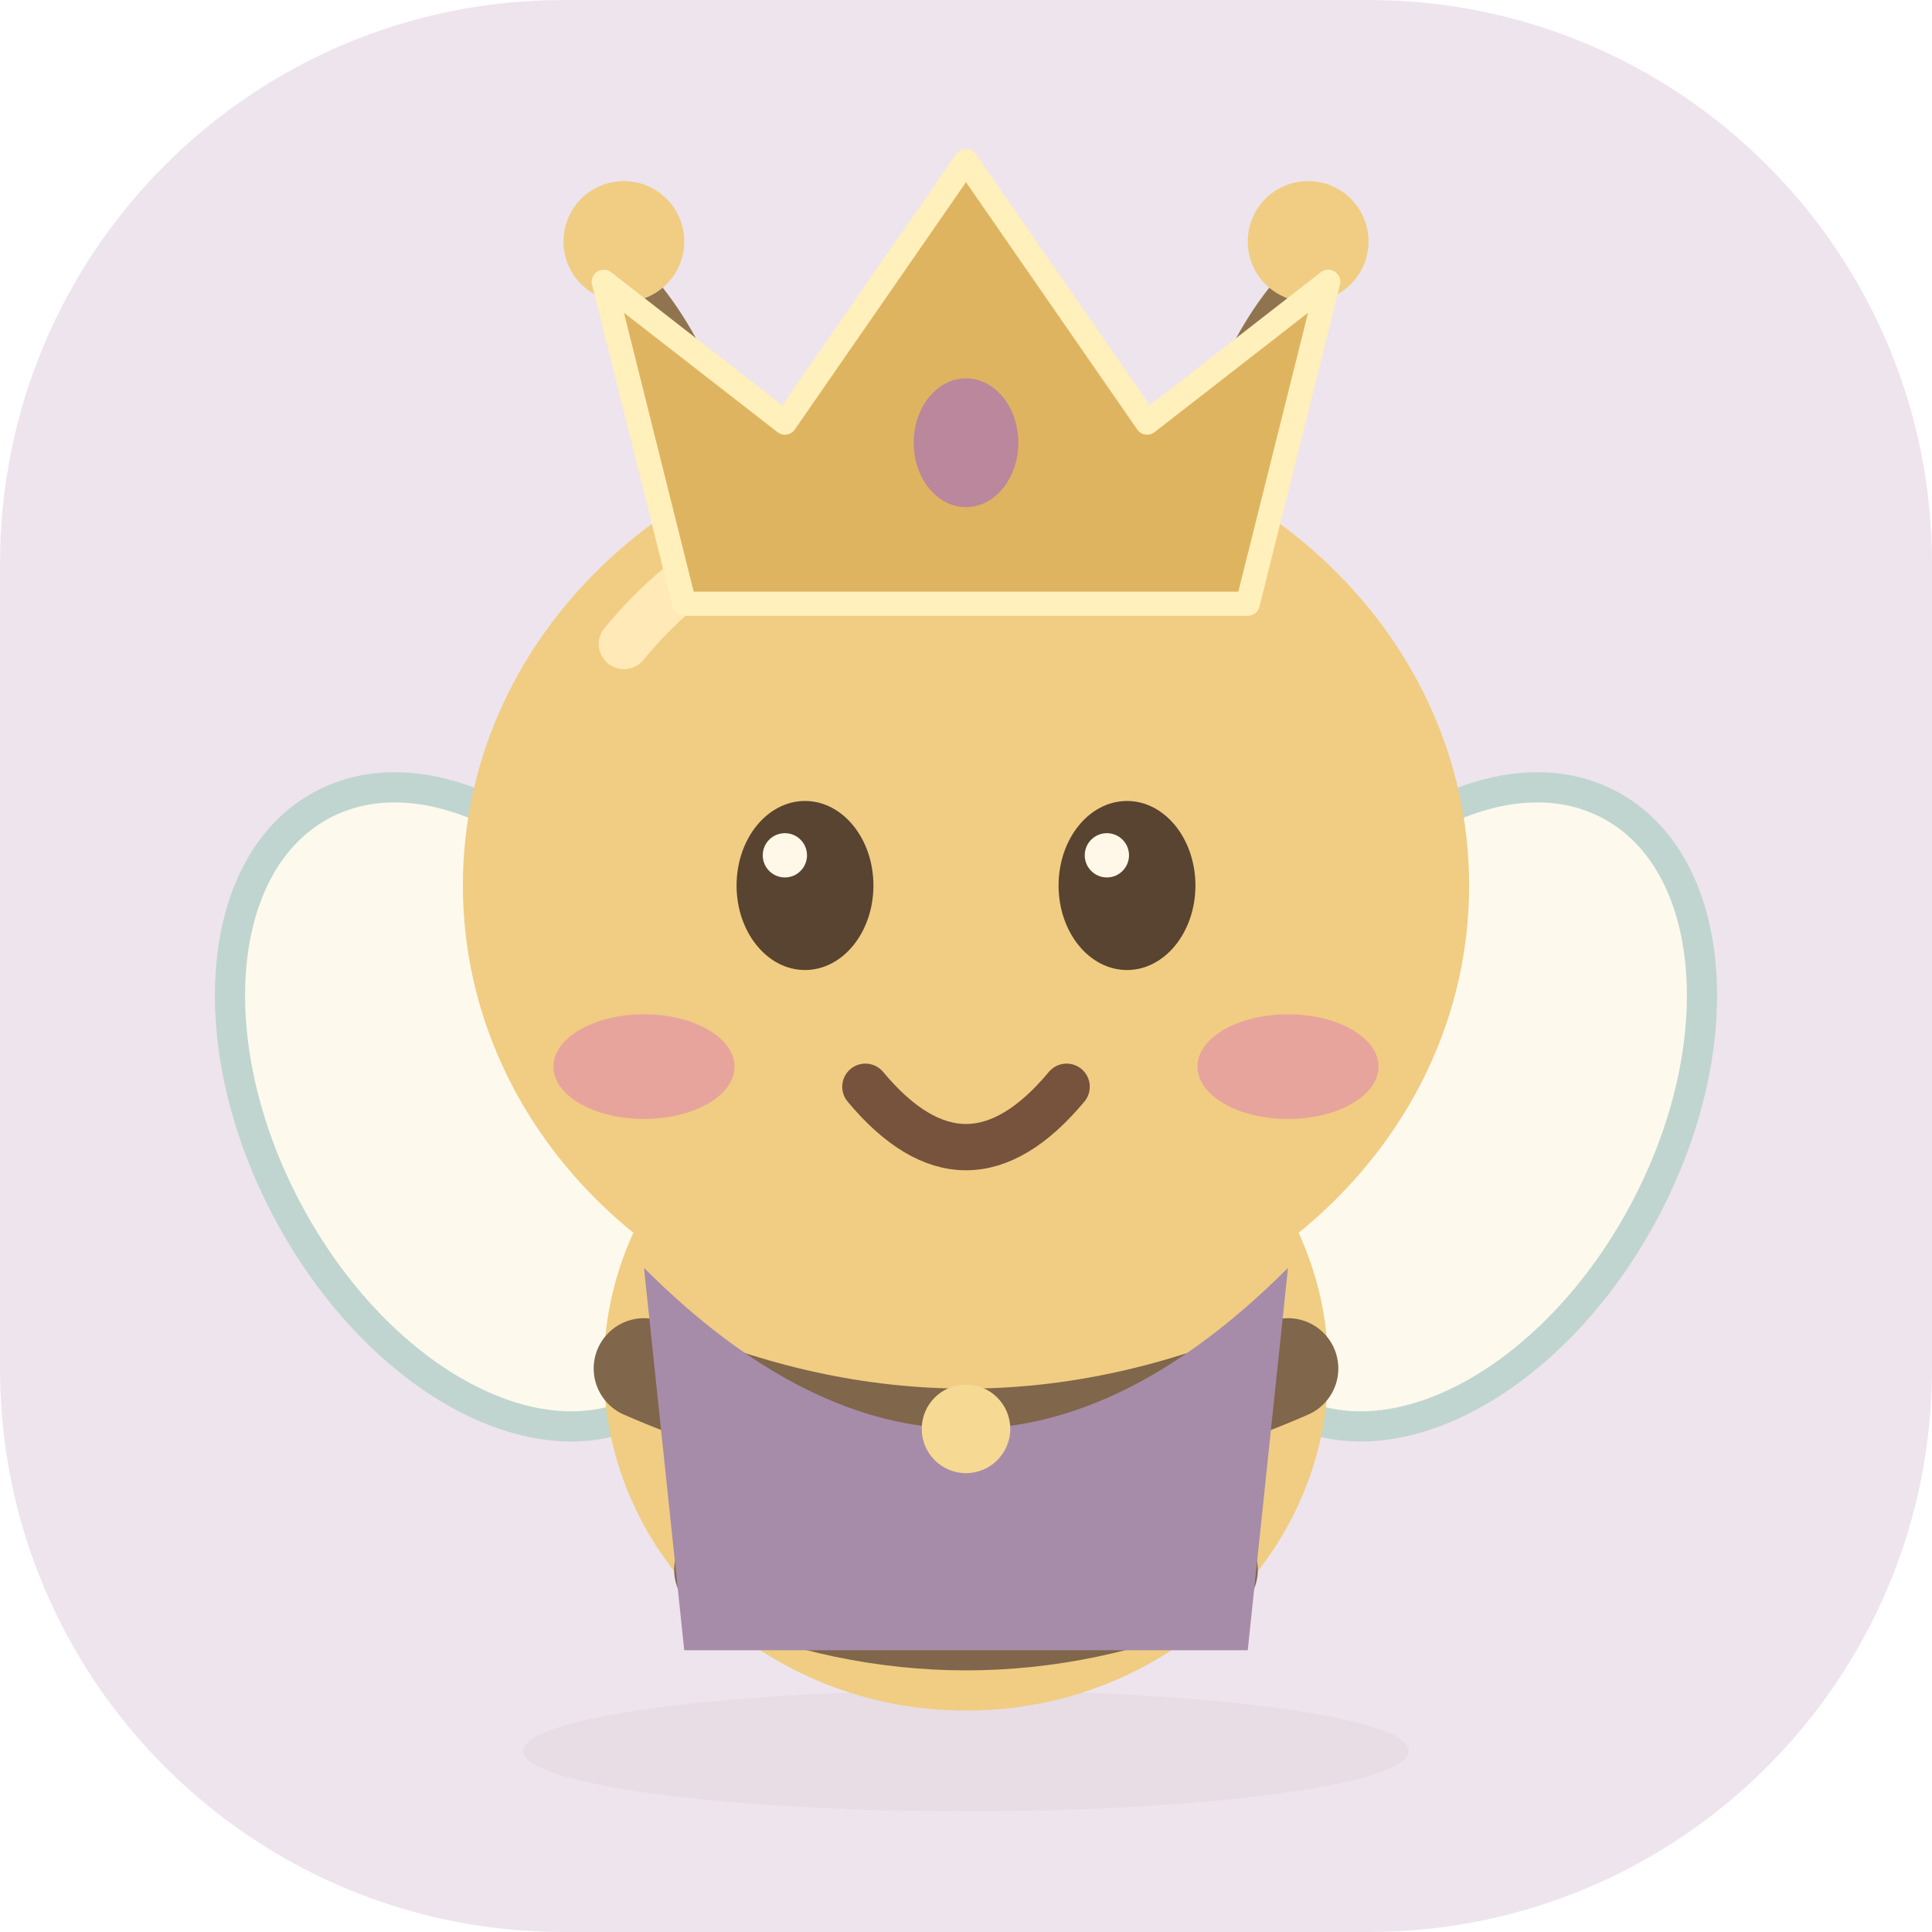
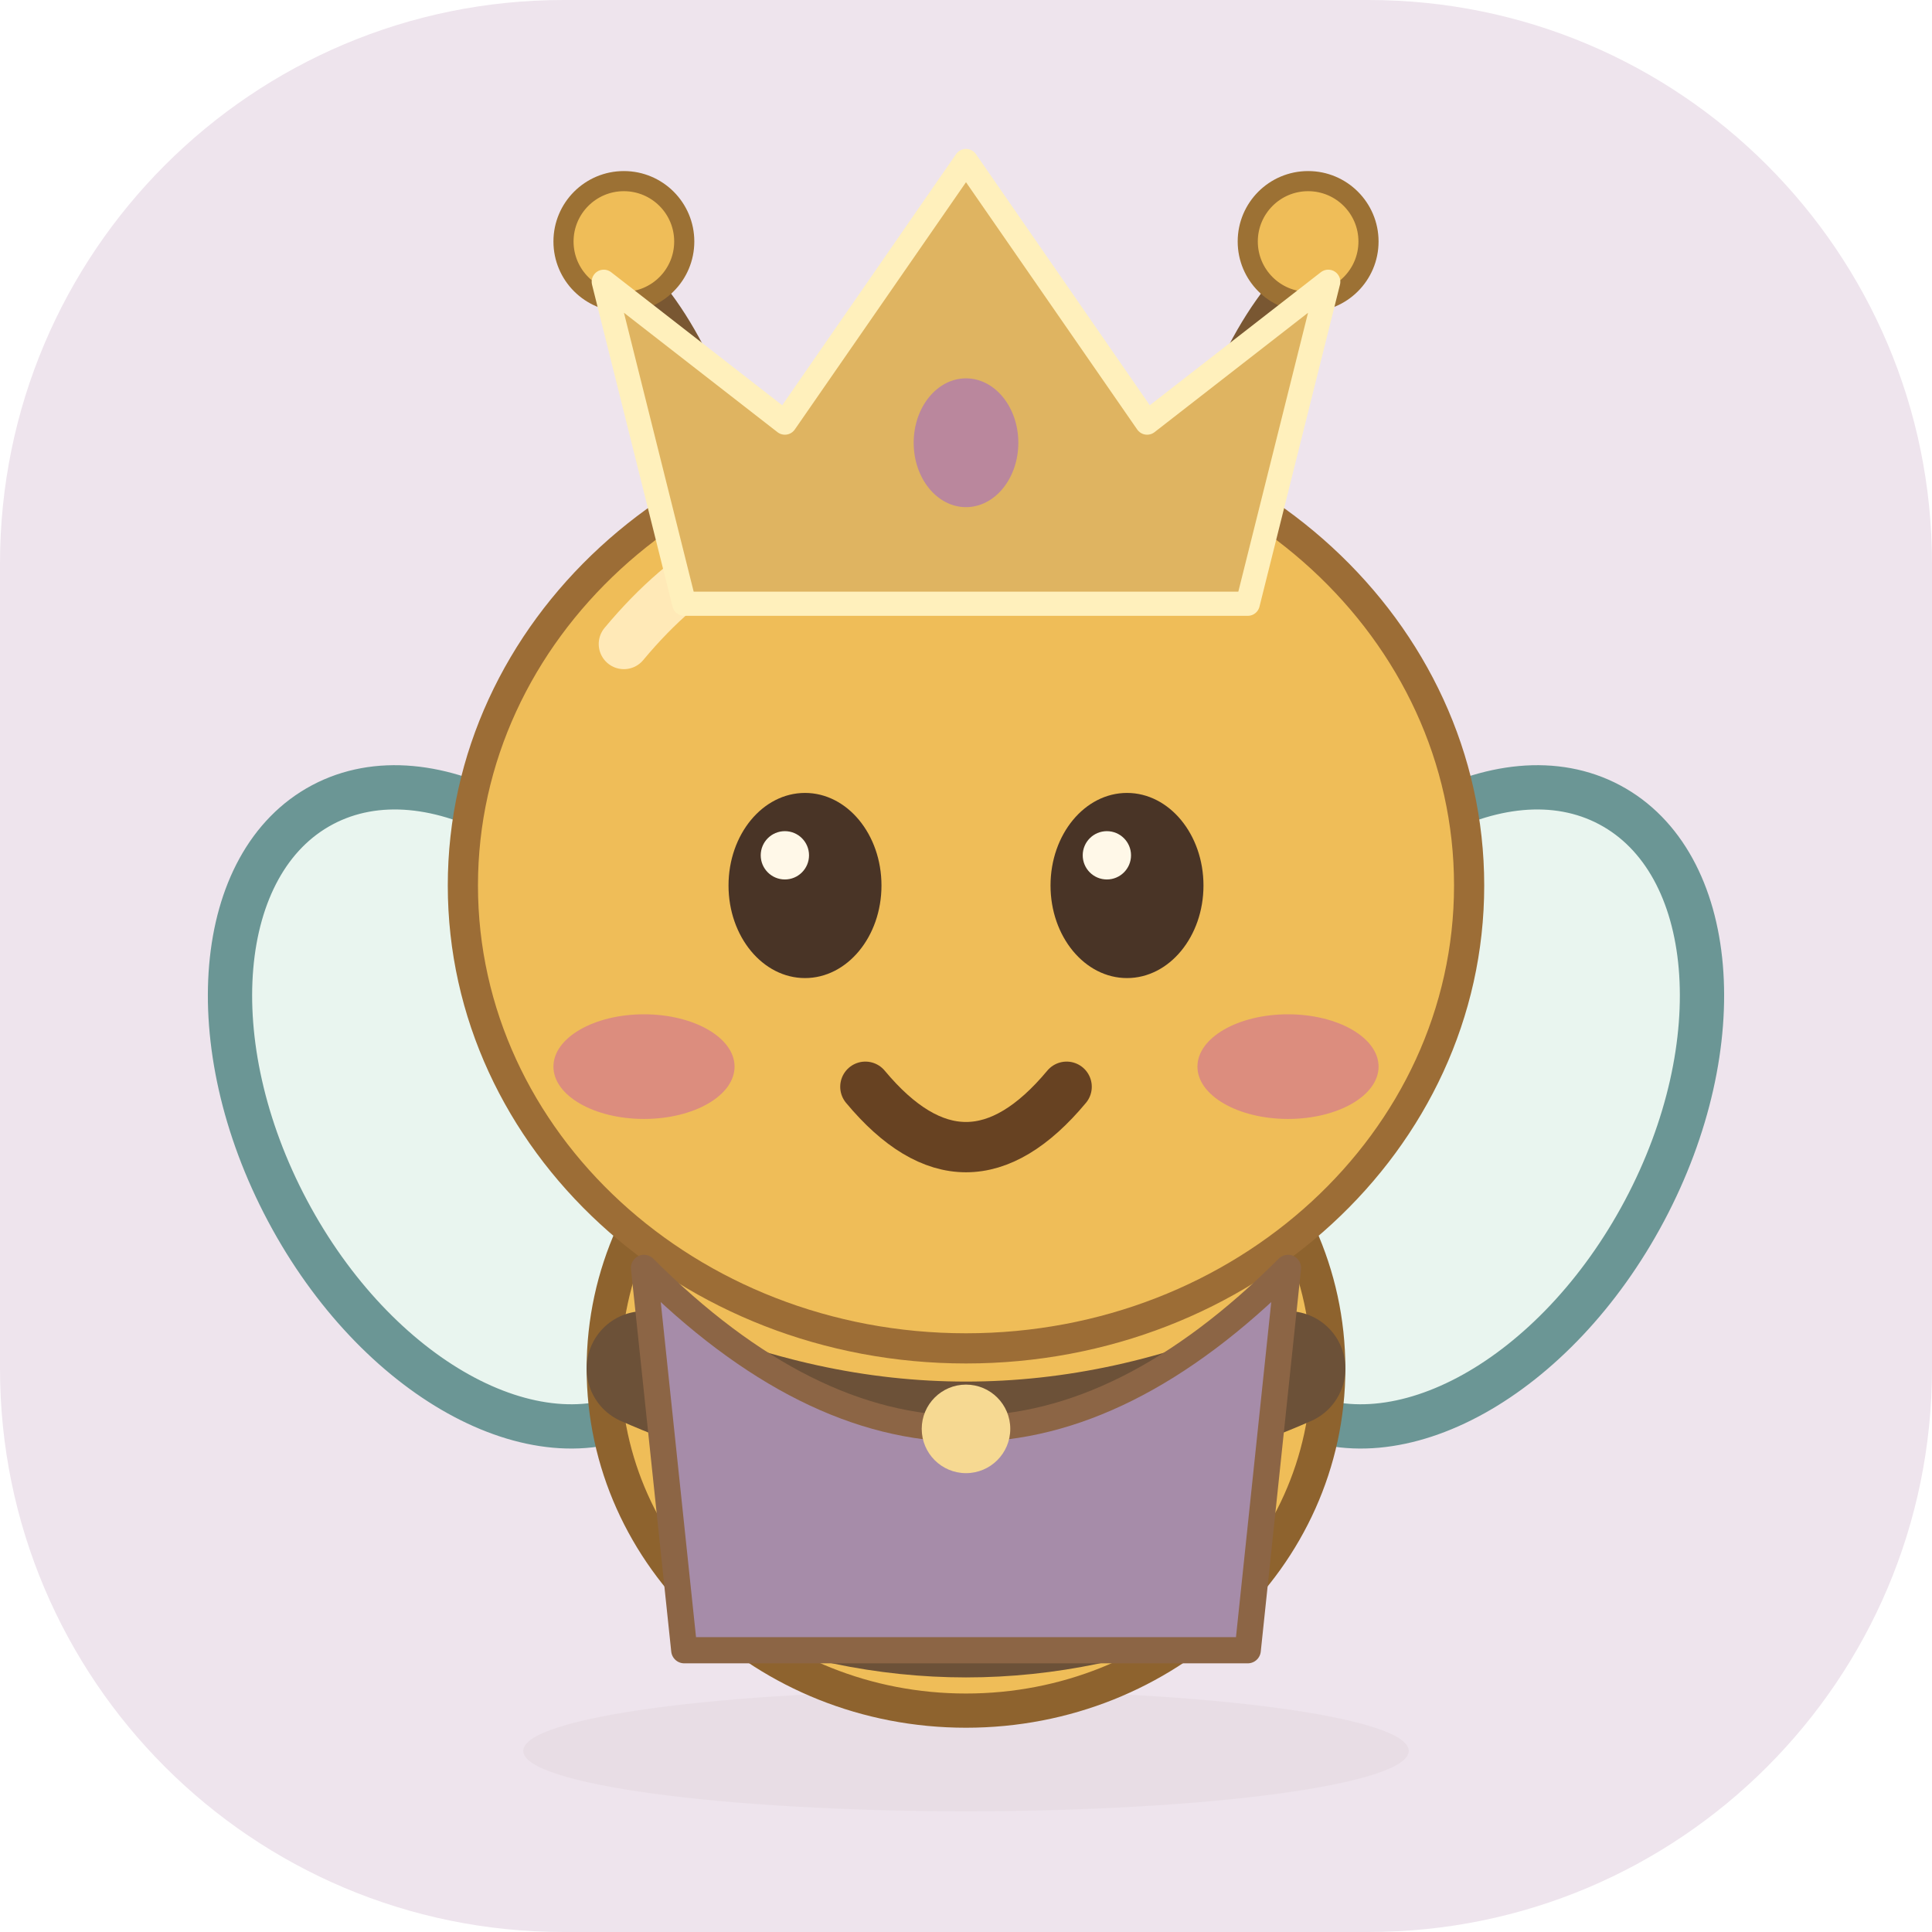
<svg xmlns="http://www.w3.org/2000/svg" viewBox="0 0 96 96">
  <rect x="0" y="0" width="96" height="96" rx="28" fill="#eee4ed" />
-   <ellipse cx="48" cy="87" rx="22" ry="3" fill="#6b58420c" />
-   <ellipse cx="24" cy="55" rx="11" ry="17" transform="rotate(-28 24 55)" fill="#fdf9ed" stroke="#c0d5cf" stroke-width="1.5" />
-   <ellipse cx="72" cy="55" rx="11" ry="17" transform="rotate(28 72 55)" fill="#fdf9ed" stroke="#c0d5cf" stroke-width="1.5" />
-   <ellipse cx="48" cy="68" rx="18" ry="17" fill="#f0cd82" />
-   <path d="M32 68q16 7 32 0m-28 10q12 5 24 0" fill="none" stroke="#80664a" stroke-width="5" stroke-linecap="round" stroke-linejoin="round" />
-   <path d="M37 28q-2-10-6-14m28 14q2-10 6-14" fill="none" stroke="#8f744f" stroke-width="2.5" stroke-linecap="round" stroke-linejoin="round" />
-   <ellipse cx="31" cy="12" rx="3" ry="3" fill="#f0cd82" />
-   <ellipse cx="65" cy="12" rx="3" ry="3" fill="#f0cd82" />
-   <ellipse cx="48" cy="44" rx="25" ry="23" fill="#f0cd82" />
+   <ellipse cx="48" cy="87" rx="22" ry="3" fill="#6b58420c" stroke="none" stroke-width="1.7" />
+   <ellipse cx="24" cy="55" rx="11" ry="17" transform="rotate(-28 24 55)" fill="#e9f5ef" stroke="#6b9695" stroke-width="2.2" />
+   <ellipse cx="72" cy="55" rx="11" ry="17" transform="rotate(28 72 55)" fill="#e9f5ef" stroke="#6b9695" stroke-width="2.2" />
+   <ellipse cx="48" cy="68" rx="18" ry="17" fill="#efbd58" stroke="#8e632e" stroke-width="1.7" />
+   <path d="M32 68q16 7 32 0m-28 10q12 5 24 0" fill="none" stroke="#6c5138" stroke-width="5.7" stroke-linecap="round" stroke-linejoin="round" />
+   <path d="M37 28q-2-10-6-14m28 14q2-10 6-14" fill="none" stroke="#795732" stroke-width="2.8" stroke-linecap="round" stroke-linejoin="round" />
+   <ellipse cx="31" cy="12" rx="3" ry="3" fill="#efbd58" stroke="#9c7134" stroke-width="1" />
+   <ellipse cx="65" cy="12" rx="3" ry="3" fill="#efbd58" stroke="#9c7134" stroke-width="1" />
+   <ellipse cx="48" cy="44" rx="25" ry="23" fill="#efbd58" stroke="#9c6d36" stroke-width="1.5" />
  <path d="M31 32q5-6 11-6" fill="none" stroke="#ffe9b7" stroke-width="2.5" stroke-linecap="round" stroke-linejoin="round" />
-   <ellipse cx="40" cy="44" rx="3.4" ry="4.2" fill="#594331" />
-   <ellipse cx="39" cy="42.5" rx="1.1" ry="1.1" fill="#fff8e8" />
-   <ellipse cx="56" cy="44" rx="3.4" ry="4.2" fill="#594331" />
-   <ellipse cx="55" cy="42.5" rx="1.1" ry="1.1" fill="#fff8e8" />
-   <ellipse cx="32" cy="53" rx="4.5" ry="2.6" fill="#e7a49c" />
-   <ellipse cx="64" cy="53" rx="4.5" ry="2.6" fill="#e7a49c" />
-   <path d="M43 54q5 6 10 0" fill="none" stroke="#77523c" stroke-width="2.3" stroke-linecap="round" stroke-linejoin="round" />
+   <ellipse cx="40" cy="44" rx="3.8" ry="4.6" fill="#493426" stroke="none" stroke-width="1.7" />
+   <ellipse cx="39" cy="42.5" rx="1.2" ry="1.2" fill="#fff8e8" stroke="none" stroke-width="1.7" />
+   <ellipse cx="56" cy="44" rx="3.8" ry="4.6" fill="#493426" stroke="none" stroke-width="1.7" />
+   <ellipse cx="55" cy="42.5" rx="1.2" ry="1.2" fill="#fff8e8" stroke="none" stroke-width="1.7" />
+   <ellipse cx="32" cy="53" rx="4.5" ry="2.6" fill="#dc8d7e" stroke="none" stroke-width="1.7" />
+   <ellipse cx="64" cy="53" rx="4.5" ry="2.6" fill="#dc8d7e" stroke="none" stroke-width="1.7" />
+   <path d="M43 54q5 6 10 0" fill="none" stroke="#674222" stroke-width="2.5" stroke-linecap="round" stroke-linejoin="round" />
  <path d="m30 14 9 7 9-13 9 13 9-7-4 16H34Z" fill="#dfb461" stroke="#fff0bc" stroke-width="1.2" stroke-linecap="round" stroke-linejoin="round" />
-   <ellipse cx="48" cy="22" rx="2.6" ry="3.2" fill="#ba879d" />
-   <path d="M32 63q16 16 32 0l-2 19H34Z" fill="#a68ca9" stroke="none" stroke-width="2" stroke-linecap="round" stroke-linejoin="round" />
-   <ellipse cx="48" cy="71" rx="2.2" ry="2.2" fill="#f6d992" />
+   <ellipse cx="48" cy="22" rx="2.6" ry="3.2" fill="#ba879d" stroke="none" stroke-width="1.7" />
+   <path d="M32 63q16 16 32 0l-2 19H34Z" fill="#a68ca9" stroke="#8c6545" stroke-width="1.3" stroke-linecap="round" stroke-linejoin="round" />
+   <ellipse cx="48" cy="71" rx="2.2" ry="2.2" fill="#f6d992" stroke="none" stroke-width="1.7" />
</svg>
